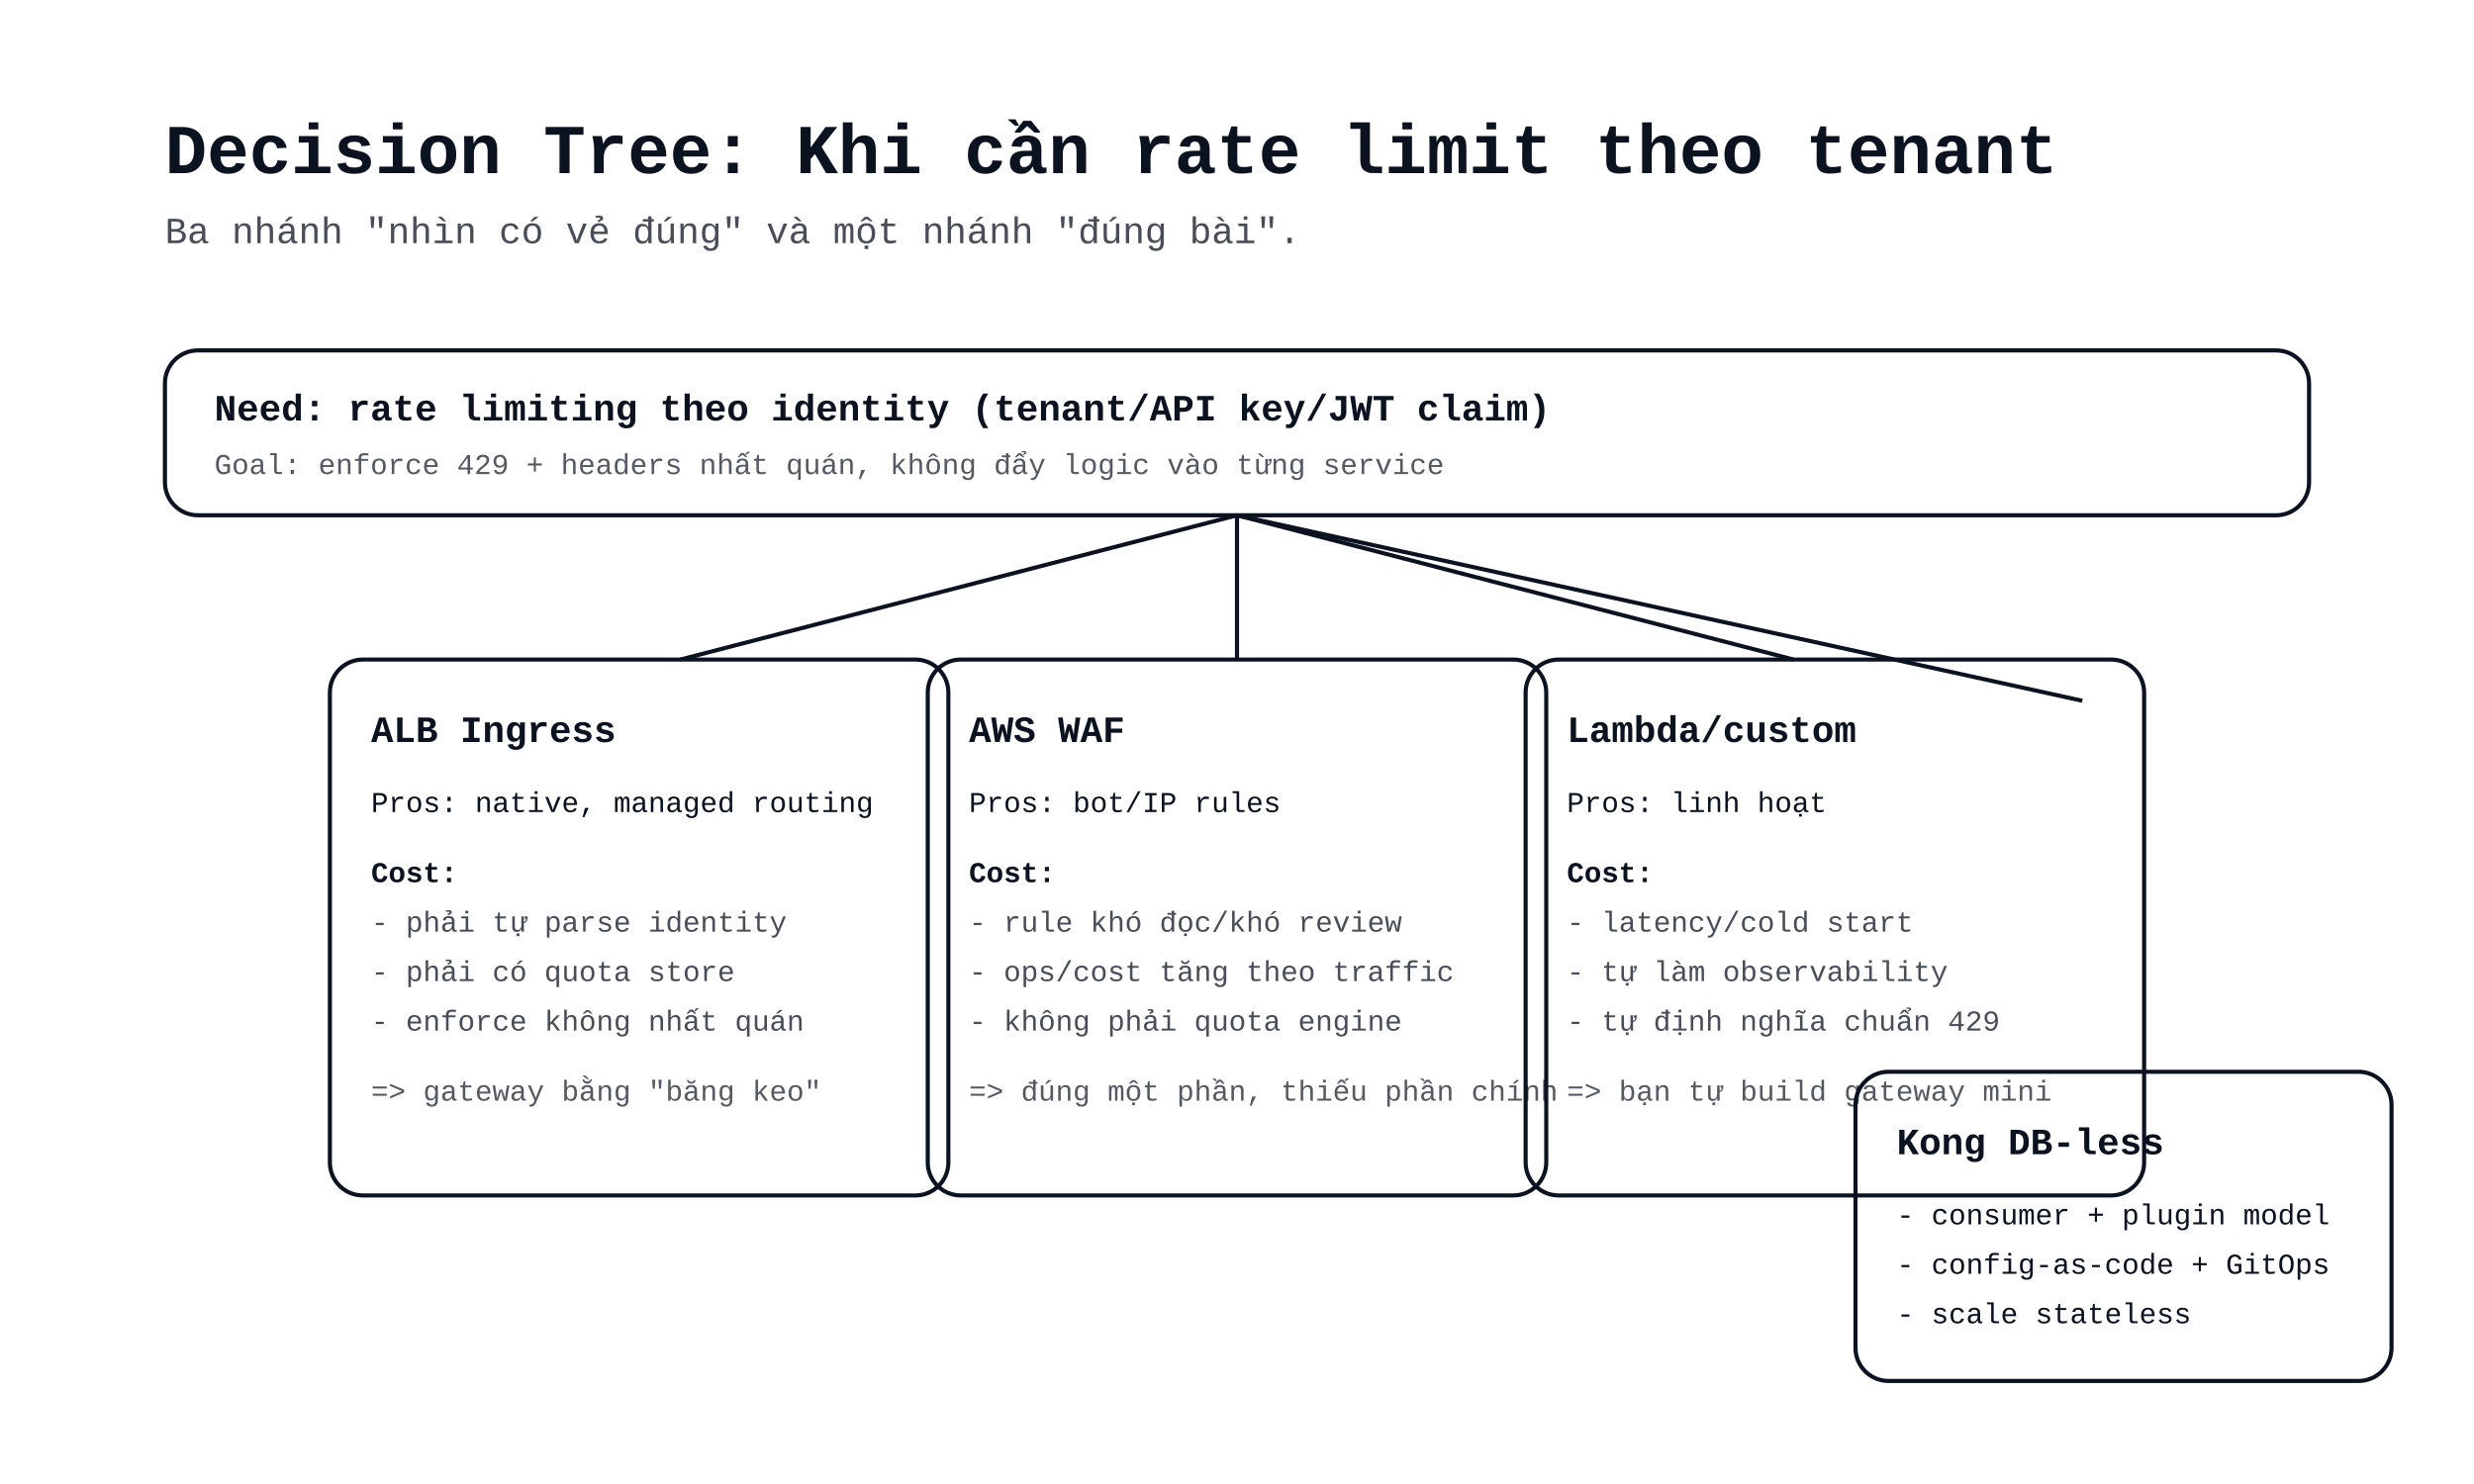
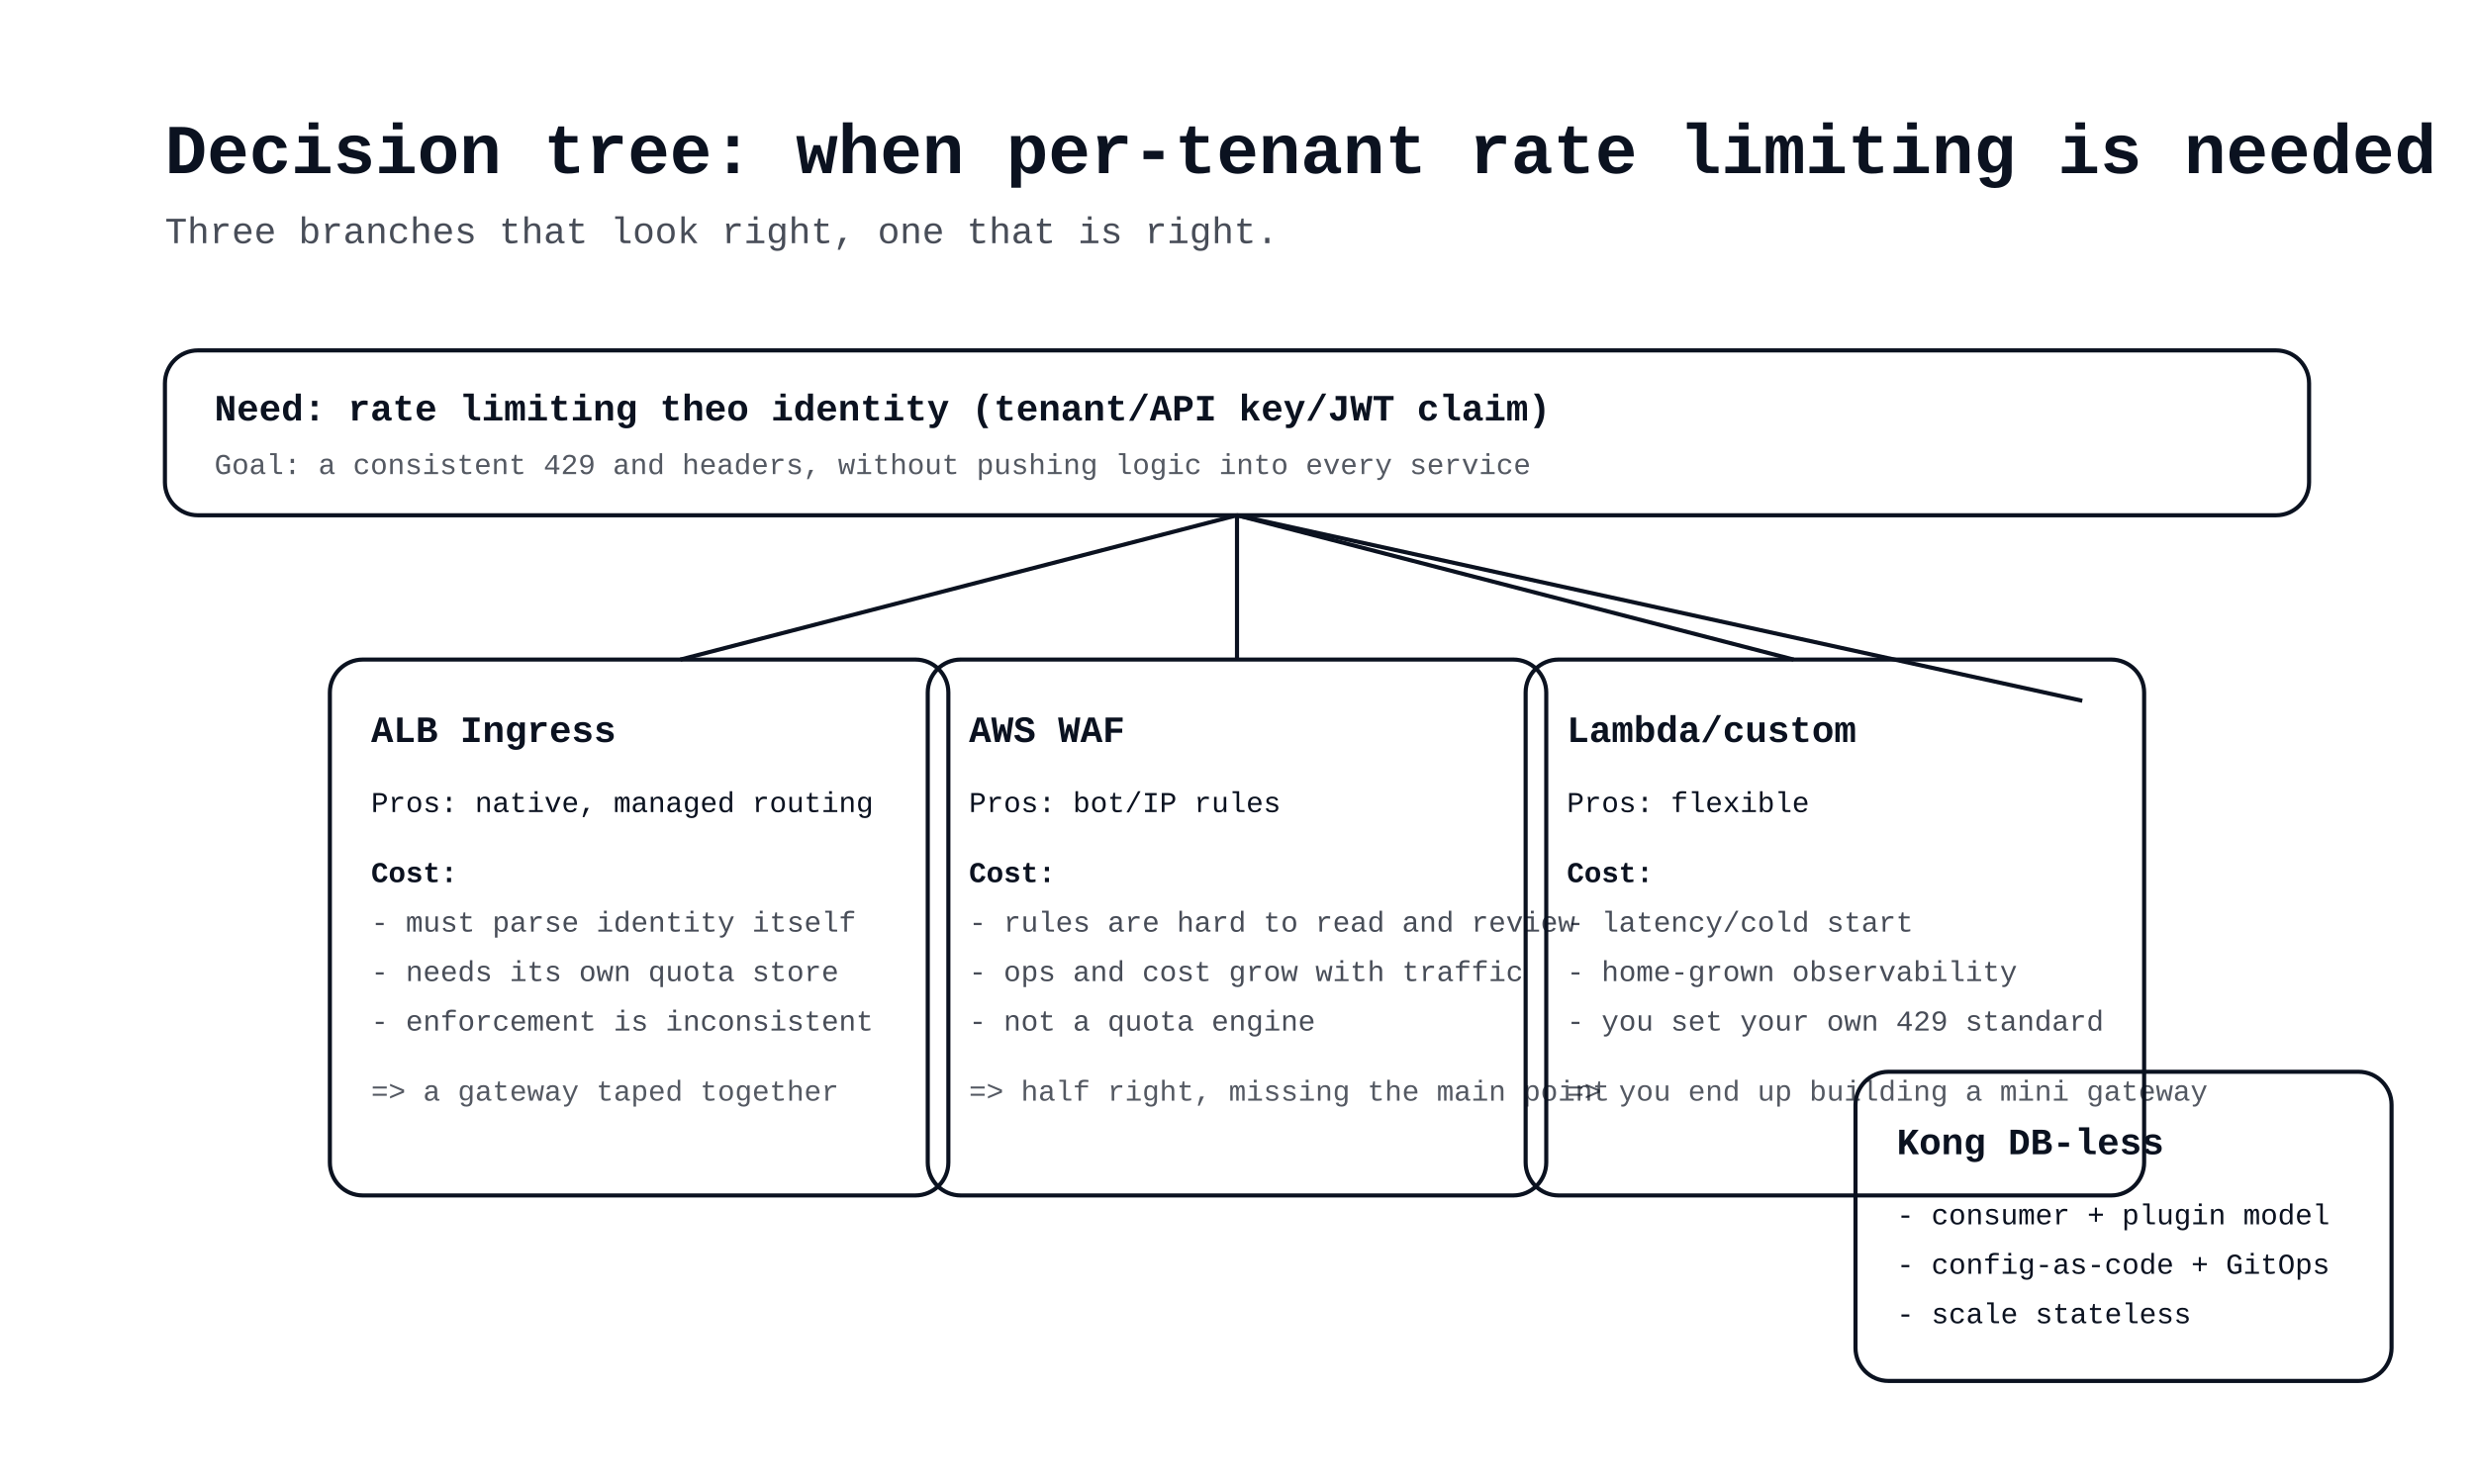
<svg xmlns="http://www.w3.org/2000/svg" width="1200" height="720" viewBox="0 0 1200 720">
  <defs>
    <style>
      .mono { font-family: ui-monospace, SFMono-Regular, Menlo, Monaco, Consolas, "Liberation Mono", "Courier New", monospace; }
      .h1 { font-weight: 700; }
      .h2 { font-weight: 600; }
      .outline { fill: none; stroke: #0b1220; stroke-width: 2; }
      .arrow { fill: none; stroke: #0b1220; stroke-width: 2; }
      .muted { opacity: 0.75; }
      .aws { fill: #fff6e8; }
      .bad { fill: #fff1f1; }
      .good { fill: #e9fff6; }
      .label { font-weight: 600; }
    </style>
  </defs>
  <rect width="1200" height="720" fill="#ffffff" />
-   <text x="80" y="84" class="mono h1" font-size="34" fill="#0b1220">Decision Tree: Khi cần rate limit theo tenant</text>
-   <text x="80" y="118" class="mono" font-size="18" fill="#0b1220" opacity="0.75">Ba nhánh "nhìn có vẻ đúng" và một nhánh "đúng bài".</text>
+   <text x="80" y="84" class="mono h1" font-size="34" fill="#0b1220">Decision tree: when per-tenant rate limiting is needed</text>
+   <text x="80" y="118" class="mono" font-size="18" fill="#0b1220" opacity="0.75">Three branches that look right, one that is right.</text>
  <g transform="translate(80,170)">
    <rect x="0" y="0" width="1040" height="80" rx="16" class="outline" fill="#ffffff" />
    <text x="24" y="34" class="mono h2" font-size="18" fill="#0b1220">Need: rate limiting theo identity (tenant/API key/JWT claim)</text>
-     <text x="24" y="60" class="mono" font-size="14" fill="#0b1220" opacity="0.7">Goal: enforce 429 + headers nhất quán, không đẩy logic vào từng service</text>
+     <text x="24" y="60" class="mono" font-size="14" fill="#0b1220" opacity="0.7">Goal: a consistent 429 and headers, without pushing logic into every service</text>
  </g>
  <path d="M 600 250 L 330 320" class="arrow" />
  <path d="M 600 250 L 600 320" class="arrow" />
  <path d="M 600 250 L 870 320" class="arrow" />
  <path d="M 600 250 L 1010 340" class="arrow" />
  <g transform="translate(160,320)">
    <rect x="0" y="0" width="300" height="260" rx="16" class="outline" fill="#fff6e8" />
    <text x="20" y="40" class="mono h2" font-size="18" fill="#0b1220">ALB Ingress</text>
    <text x="20" y="74" class="mono" font-size="14" fill="#0b1220">Pros: native, managed routing</text>
    <text x="20" y="108" class="mono label" font-size="14" fill="#0b1220">Cost:</text>
-     <text x="20" y="132" class="mono muted" font-size="14" fill="#0b1220">- phải tự parse identity</text>
-     <text x="20" y="156" class="mono muted" font-size="14" fill="#0b1220">- phải có quota store</text>
-     <text x="20" y="180" class="mono muted" font-size="14" fill="#0b1220">- enforce không nhất quán</text>
-     <text x="20" y="214" class="mono" font-size="14" fill="#0b1220" opacity="0.7">=&gt; gateway bằng "băng keo"</text>
+     <text x="20" y="132" class="mono muted" font-size="14" fill="#0b1220">- must parse identity itself</text>
+     <text x="20" y="156" class="mono muted" font-size="14" fill="#0b1220">- needs its own quota store</text>
+     <text x="20" y="180" class="mono muted" font-size="14" fill="#0b1220">- enforcement is inconsistent</text>
+     <text x="20" y="214" class="mono" font-size="14" fill="#0b1220" opacity="0.7">=&gt; a gateway taped together</text>
  </g>
  <g transform="translate(450,320)">
    <rect x="0" y="0" width="300" height="260" rx="16" class="outline" fill="#fff1f1" />
    <text x="20" y="40" class="mono h2" font-size="18" fill="#0b1220">AWS WAF</text>
    <text x="20" y="74" class="mono" font-size="14" fill="#0b1220">Pros: bot/IP rules</text>
    <text x="20" y="108" class="mono label" font-size="14" fill="#0b1220">Cost:</text>
-     <text x="20" y="132" class="mono muted" font-size="14" fill="#0b1220">- rule khó đọc/khó review</text>
-     <text x="20" y="156" class="mono muted" font-size="14" fill="#0b1220">- ops/cost tăng theo traffic</text>
-     <text x="20" y="180" class="mono muted" font-size="14" fill="#0b1220">- không phải quota engine</text>
-     <text x="20" y="214" class="mono" font-size="14" fill="#0b1220" opacity="0.7">=&gt; đúng một phần, thiếu phần chính</text>
+     <text x="20" y="132" class="mono muted" font-size="14" fill="#0b1220">- rules are hard to read and review</text>
+     <text x="20" y="156" class="mono muted" font-size="14" fill="#0b1220">- ops and cost grow with traffic</text>
+     <text x="20" y="180" class="mono muted" font-size="14" fill="#0b1220">- not a quota engine</text>
+     <text x="20" y="214" class="mono" font-size="14" fill="#0b1220" opacity="0.7">=&gt; half right, missing the main point</text>
  </g>
  <g transform="translate(740,320)">
    <rect x="0" y="0" width="300" height="260" rx="16" class="outline" fill="#fff1f1" />
    <text x="20" y="40" class="mono h2" font-size="18" fill="#0b1220">Lambda/custom</text>
-     <text x="20" y="74" class="mono" font-size="14" fill="#0b1220">Pros: linh hoạt</text>
+     <text x="20" y="74" class="mono" font-size="14" fill="#0b1220">Pros: flexible</text>
    <text x="20" y="108" class="mono label" font-size="14" fill="#0b1220">Cost:</text>
    <text x="20" y="132" class="mono muted" font-size="14" fill="#0b1220">- latency/cold start</text>
-     <text x="20" y="156" class="mono muted" font-size="14" fill="#0b1220">- tự làm observability</text>
-     <text x="20" y="180" class="mono muted" font-size="14" fill="#0b1220">- tự định nghĩa chuẩn 429</text>
-     <text x="20" y="214" class="mono" font-size="14" fill="#0b1220" opacity="0.7">=&gt; bạn tự build gateway mini</text>
+     <text x="20" y="156" class="mono muted" font-size="14" fill="#0b1220">- home-grown observability</text>
+     <text x="20" y="180" class="mono muted" font-size="14" fill="#0b1220">- you set your own 429 standard</text>
+     <text x="20" y="214" class="mono" font-size="14" fill="#0b1220" opacity="0.7">=&gt; you end up building a mini gateway</text>
  </g>
  <g transform="translate(900,520)">
    <rect x="0" y="0" width="260" height="150" rx="16" class="outline" fill="#e9fff6" />
    <text x="20" y="40" class="mono h2" font-size="18" fill="#0b1220">Kong DB-less</text>
    <text x="20" y="74" class="mono" font-size="14" fill="#0b1220">- consumer + plugin model</text>
    <text x="20" y="98" class="mono" font-size="14" fill="#0b1220">- config-as-code + GitOps</text>
    <text x="20" y="122" class="mono" font-size="14" fill="#0b1220">- scale stateless</text>
  </g>
</svg>
